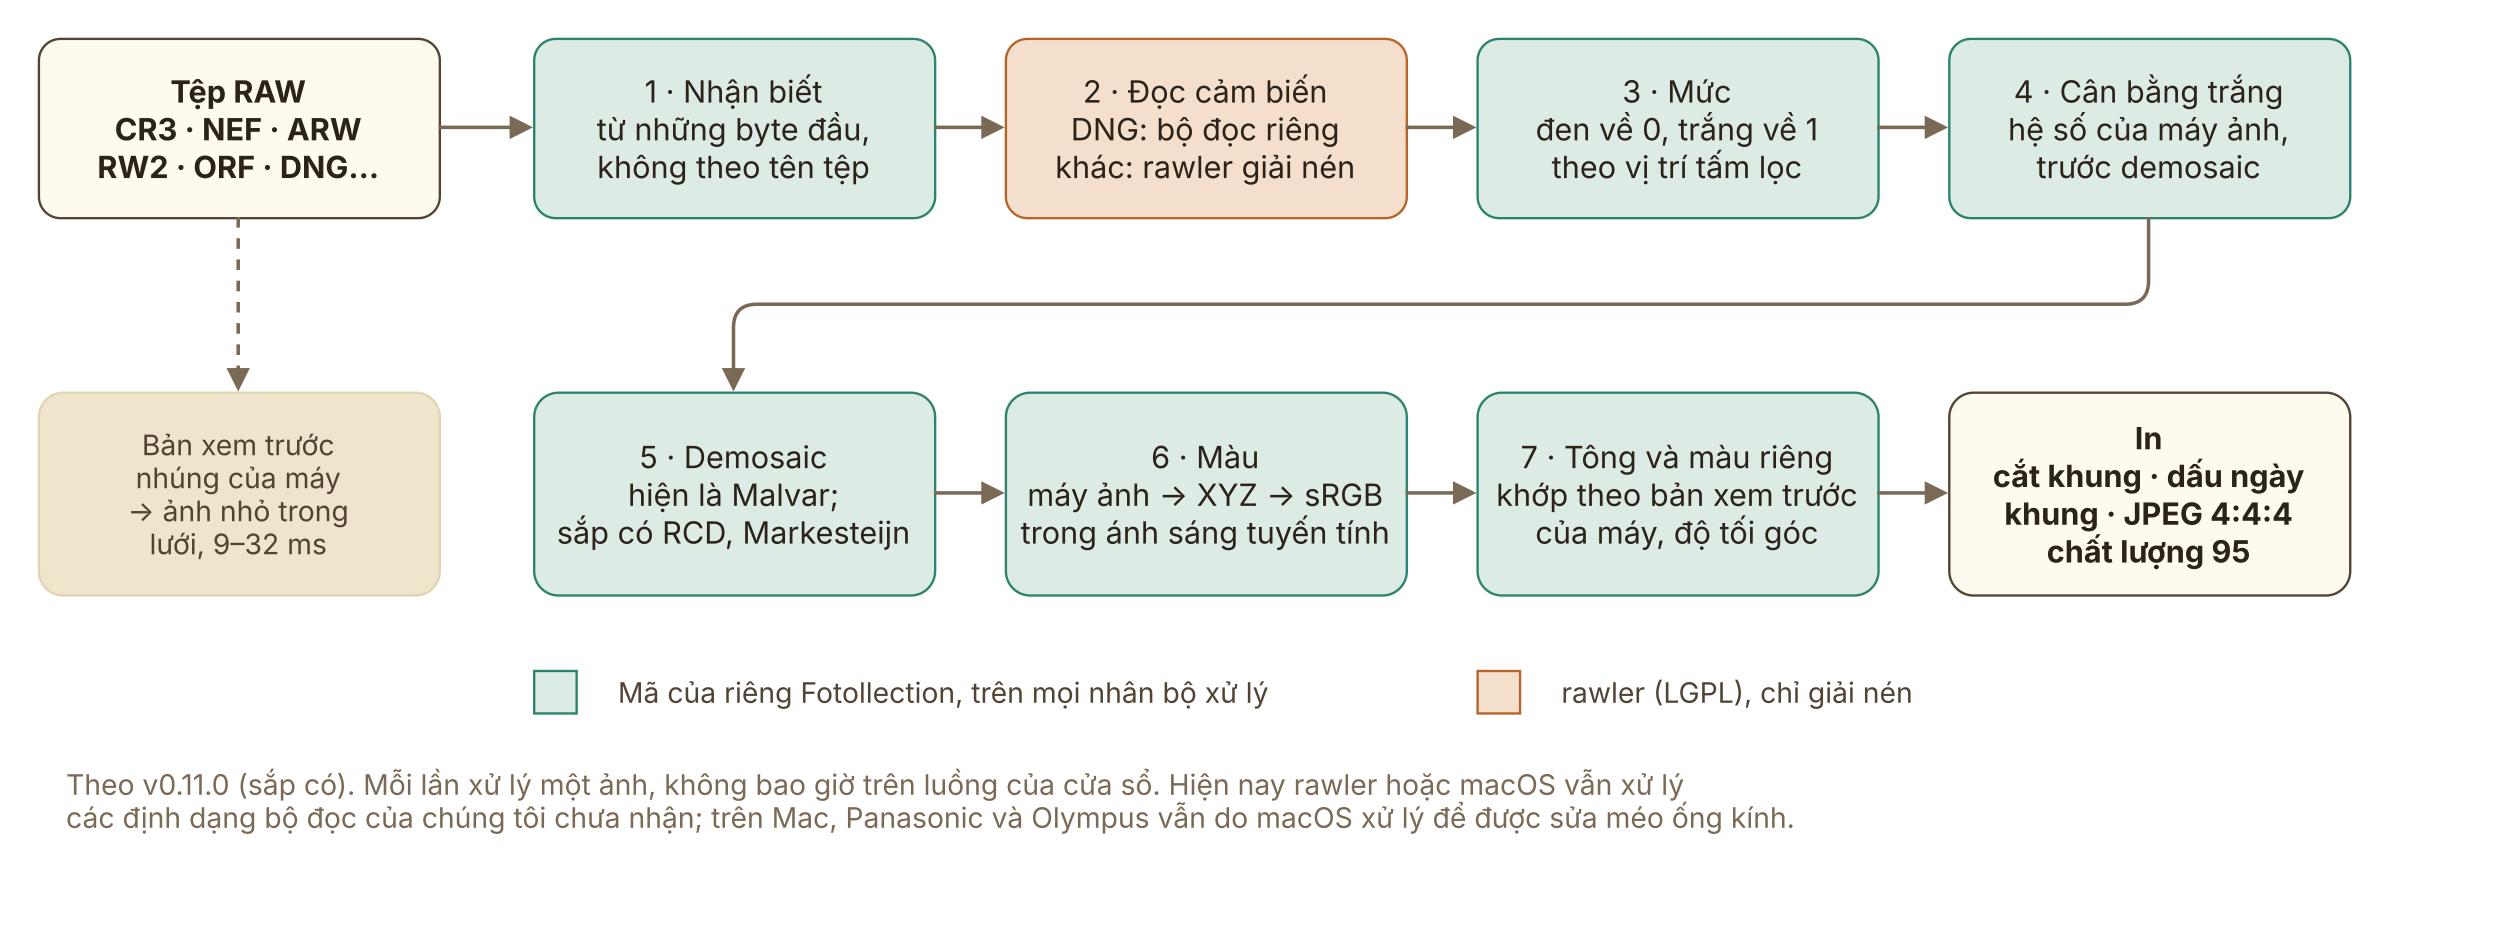
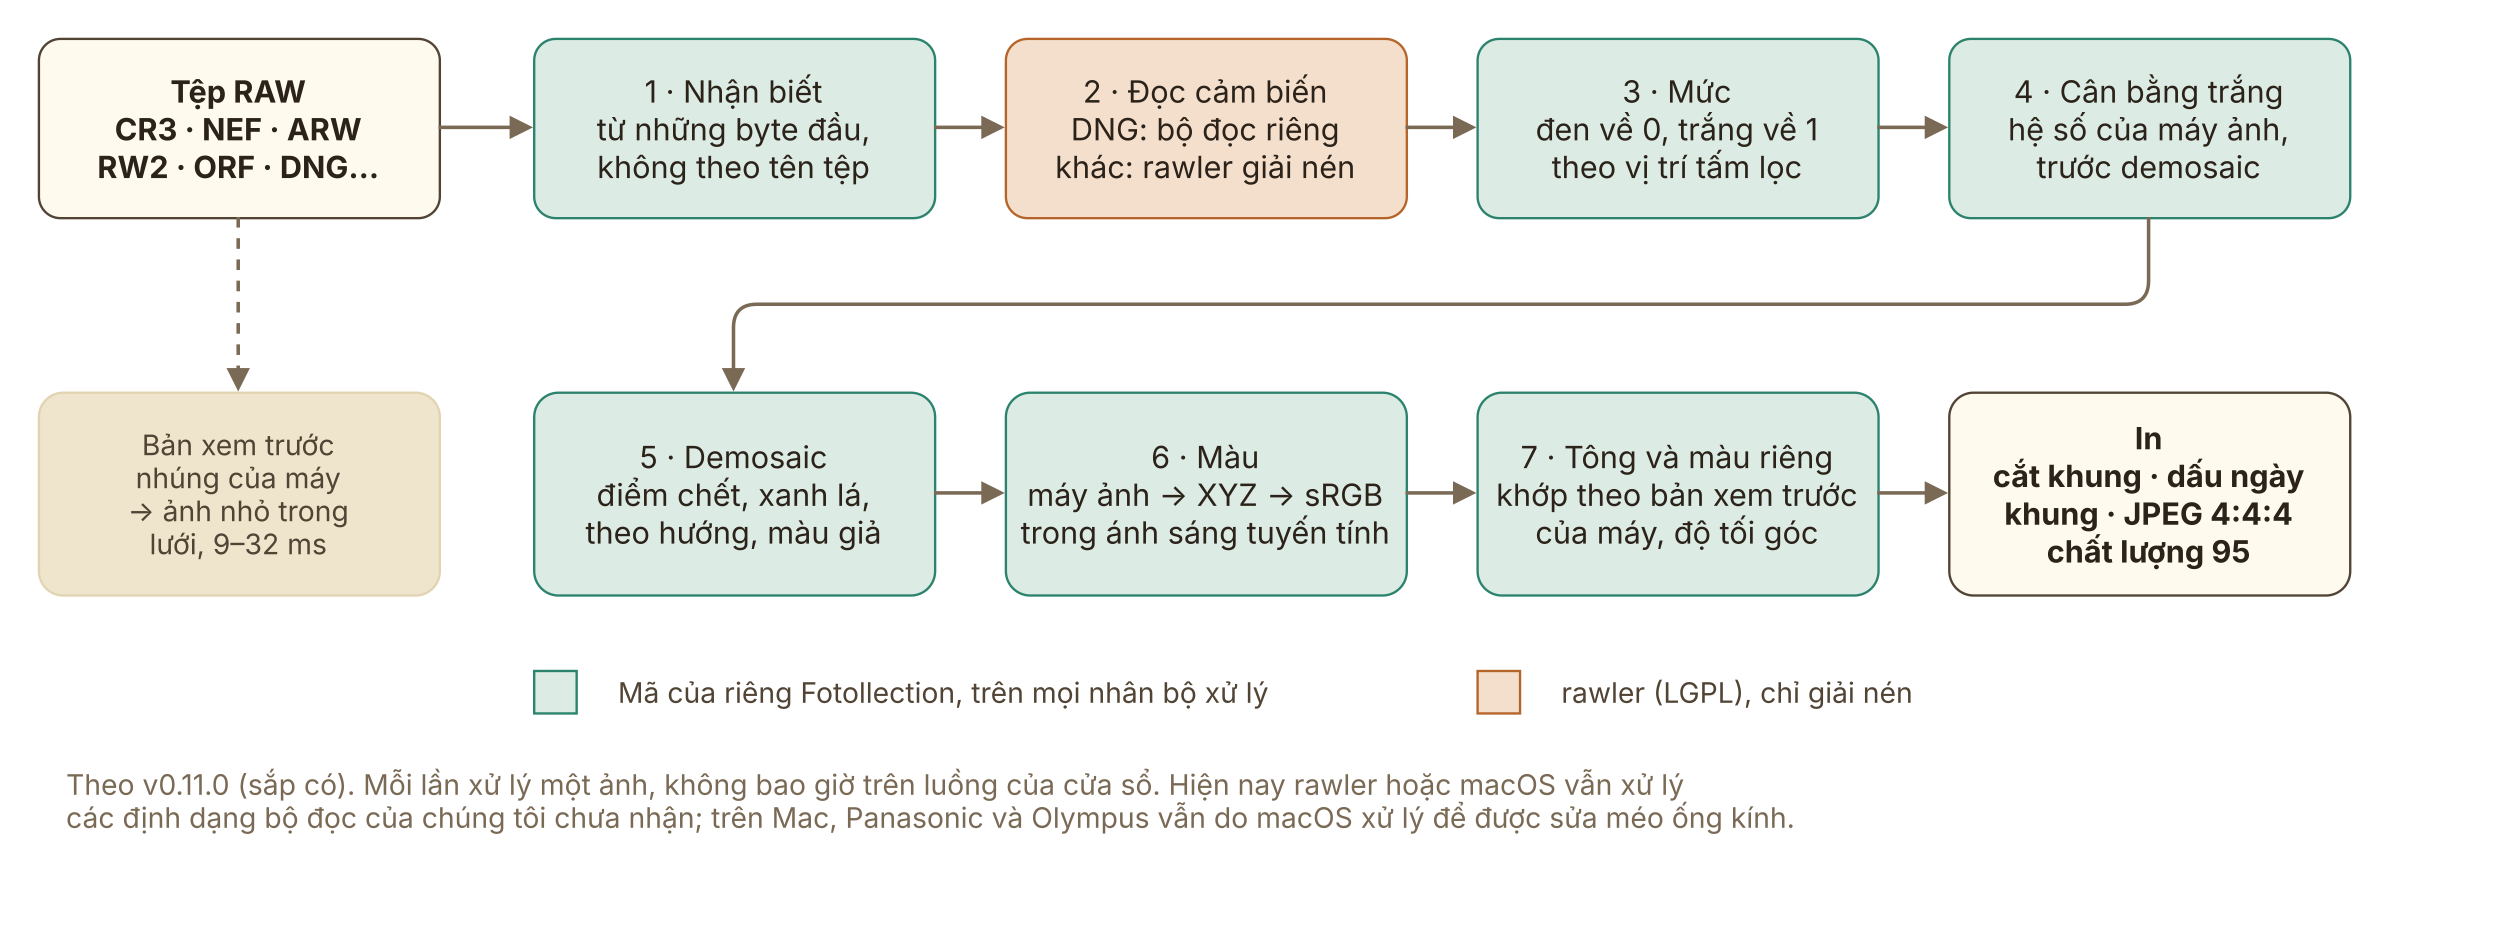
<svg xmlns="http://www.w3.org/2000/svg" role="img" aria-label="Một ảnh RAW, từ tệp tới ảnh in" style="background: transparent; background-color: transparent; " version="1.1" width="1060px" height="396px" viewBox="0 0 1060 396">
  <style>@media (prefers-color-scheme: dark){[fill="#fffaee"]{fill:#262019}[stroke="#fffaee"]{stroke:#262019}[fill="#efe5cc"]{fill:#211b15}[stroke="#efe5cc"]{stroke:#211b15}[fill="#2b2219"]{fill:#f3ead6}[stroke="#2b2219"]{stroke:#f3ead6}[fill="#514435"]{fill:#d8cab0}[stroke="#514435"]{stroke:#d8cab0}[fill="#7a6a55"]{fill:#a8977c}[stroke="#7a6a55"]{stroke:#a8977c}[fill="#e2d4b3"]{fill:#3b3127}[stroke="#e2d4b3"]{stroke:#3b3127}[fill="#2c836d"]{fill:#c98a52}[stroke="#2c836d"]{stroke:#c98a52}[fill="#dcebe3"]{fill:#3a2c1f}[stroke="#dcebe3"]{stroke:#3a2c1f}[fill="#b5652a"]{fill:#e3a067}[stroke="#b5652a"]{stroke:#e3a067}[fill="#f4dfcc"]{fill:#3a2a1c}[stroke="#f4dfcc"]{stroke:#3a2a1c}}</style>
  <defs />
  <g>
    <g data-cell-id="0">
      <g data-cell-id="1">
        <g data-cell-id="c3">
          <g transform="translate(0.5,0.5)">
            <rect x="16" y="16" width="170" height="76" rx="9.12" ry="9.12" fill="#fffaee" stroke="#514435" pointer-events="all" />
          </g>
          <g>
            <g fill="#2b2219" font-family="system-ui, -apple-system, 'Segoe UI', sans-serif" font-weight="bold" text-anchor="middle" font-size="13px">
              <text x="101" y="43.5">Tệp RAW</text>
              <text x="101" y="59.5">CR3 · NEF · ARW</text>
              <text x="101" y="75.5">RW2 · ORF · DNG…</text>
            </g>
          </g>
        </g>
        <g data-cell-id="c4">
          <g transform="translate(0.5,0.5)">
            <rect x="226" y="16" width="170" height="76" rx="9.12" ry="9.12" fill="#dcebe3" stroke="#2c836d" pointer-events="all" />
          </g>
          <g>
            <g fill="#2b2219" font-family="system-ui, -apple-system, 'Segoe UI', sans-serif" text-anchor="middle" font-size="13px">
              <text x="311" y="43.5">1 · Nhận biết</text>
              <text x="311" y="59.5">từ những byte đầu,</text>
              <text x="311" y="75.5">không theo tên tệp</text>
            </g>
          </g>
        </g>
        <g data-cell-id="c5">
          <g transform="translate(0.5,0.5)">
            <rect x="426" y="16" width="170" height="76" rx="9.12" ry="9.12" fill="#f4dfcc" stroke="#b5652a" pointer-events="all" />
          </g>
          <g>
            <g fill="#2b2219" font-family="system-ui, -apple-system, 'Segoe UI', sans-serif" text-anchor="middle" font-size="13px">
              <text x="511" y="43.5">2 · Đọc cảm biến</text>
              <text x="511" y="59.5">DNG: bộ đọc riêng</text>
              <text x="511" y="75.5">khác: rawler giải nén</text>
            </g>
          </g>
        </g>
        <g data-cell-id="c6">
          <g transform="translate(0.5,0.5)">
            <rect x="626" y="16" width="170" height="76" rx="9.12" ry="9.12" fill="#dcebe3" stroke="#2c836d" pointer-events="all" />
          </g>
          <g>
            <g fill="#2b2219" font-family="system-ui, -apple-system, 'Segoe UI', sans-serif" text-anchor="middle" font-size="13px">
              <text x="711" y="43.5">3 · Mức</text>
              <text x="711" y="59.5">đen về 0, trắng về 1</text>
              <text x="711" y="75.5">theo vị trí tấm lọc</text>
            </g>
          </g>
        </g>
        <g data-cell-id="c7">
          <g transform="translate(0.5,0.5)">
            <rect x="826" y="16" width="170" height="76" rx="9.12" ry="9.12" fill="#dcebe3" stroke="#2c836d" pointer-events="all" />
          </g>
          <g>
            <g fill="#2b2219" font-family="system-ui, -apple-system, 'Segoe UI', sans-serif" text-anchor="middle" font-size="13px">
              <text x="911" y="43.5">4 · Cân bằng trắng</text>
              <text x="911" y="59.5">hệ số của máy ảnh,</text>
              <text x="911" y="75.5">trước demosaic</text>
            </g>
          </g>
        </g>
        <g data-cell-id="c8">
          <g transform="translate(0.5,0.5)">
            <rect x="226" y="166" width="170" height="86" rx="10.32" ry="10.32" fill="#dcebe3" stroke="#2c836d" pointer-events="all" />
          </g>
          <g>
            <g fill="#2b2219" font-family="system-ui, -apple-system, 'Segoe UI', sans-serif" text-anchor="middle" font-size="13px">
              <text x="311" y="198.5">5 · Demosaic</text>
-               <text x="311" y="214.5">hiện là Malvar;</text>
-               <text x="311" y="230.5">sắp có RCD, Markesteijn</text>
+               <text x="311" y="214.5">điểm chết, xanh lá,</text>
+               <text x="311" y="230.5">theo hướng, màu giả</text>
            </g>
          </g>
        </g>
        <g data-cell-id="c9">
          <g transform="translate(0.5,0.5)">
            <rect x="426" y="166" width="170" height="86" rx="10.32" ry="10.32" fill="#dcebe3" stroke="#2c836d" pointer-events="all" />
          </g>
          <g>
            <g fill="#2b2219" font-family="system-ui, -apple-system, 'Segoe UI', sans-serif" text-anchor="middle" font-size="13px">
              <text x="511" y="198.5">6 · Màu</text>
              <text x="511" y="214.5">máy ảnh → XYZ → sRGB</text>
              <text x="511" y="230.5">trong ánh sáng tuyến tính</text>
            </g>
          </g>
        </g>
        <g data-cell-id="c10">
          <g transform="translate(0.5,0.5)">
            <rect x="626" y="166" width="170" height="86" rx="10.32" ry="10.32" fill="#dcebe3" stroke="#2c836d" pointer-events="all" />
          </g>
          <g>
            <g fill="#2b2219" font-family="system-ui, -apple-system, 'Segoe UI', sans-serif" text-anchor="middle" font-size="13px">
              <text x="711" y="198.5">7 · Tông và màu riêng</text>
              <text x="711" y="214.5">khớp theo bản xem trước</text>
              <text x="711" y="230.5">của máy, độ tối góc</text>
            </g>
          </g>
        </g>
        <g data-cell-id="c11">
          <g transform="translate(0.5,0.5)">
            <rect x="826" y="166" width="170" height="86" rx="10.32" ry="10.32" fill="#fffaee" stroke="#514435" pointer-events="all" />
          </g>
          <g>
            <g fill="#2b2219" font-family="system-ui, -apple-system, 'Segoe UI', sans-serif" font-weight="bold" text-anchor="middle" font-size="13px">
              <text x="911" y="190.5">In</text>
              <text x="911" y="206.5">cắt khung · dấu ngày</text>
              <text x="911" y="222.5">khung · JPEG 4:4:4</text>
              <text x="911" y="238.5">chất lượng 95</text>
            </g>
          </g>
        </g>
        <g data-cell-id="c12">
          <g>
            <path d="M 186 54 L 216.82 54" fill="none" stroke="#7a6a55" stroke-width="1.5" stroke-miterlimit="10" pointer-events="stroke" />
            <path d="M 224.32 54 L 216.82 57.75 L 216.82 50.25 Z" fill="#7a6a55" stroke="#7a6a55" stroke-width="1.5" stroke-miterlimit="10" pointer-events="all" />
          </g>
        </g>
        <g data-cell-id="c13">
          <g>
            <path d="M 396 54 L 416.82 54" fill="none" stroke="#7a6a55" stroke-width="1.5" stroke-miterlimit="10" pointer-events="stroke" />
            <path d="M 424.32 54 L 416.82 57.75 L 416.82 50.25 Z" fill="#7a6a55" stroke="#7a6a55" stroke-width="1.5" stroke-miterlimit="10" pointer-events="all" />
          </g>
        </g>
        <g data-cell-id="c14">
          <g>
            <path d="M 596 54 L 616.82 54" fill="none" stroke="#7a6a55" stroke-width="1.5" stroke-miterlimit="10" pointer-events="stroke" />
            <path d="M 624.32 54 L 616.82 57.75 L 616.82 50.25 Z" fill="#7a6a55" stroke="#7a6a55" stroke-width="1.5" stroke-miterlimit="10" pointer-events="all" />
          </g>
        </g>
        <g data-cell-id="c15">
          <g>
            <path d="M 796 54 L 816.82 54" fill="none" stroke="#7a6a55" stroke-width="1.5" stroke-miterlimit="10" pointer-events="stroke" />
            <path d="M 824.32 54 L 816.82 57.75 L 816.82 50.25 Z" fill="#7a6a55" stroke="#7a6a55" stroke-width="1.5" stroke-miterlimit="10" pointer-events="all" />
          </g>
        </g>
        <g data-cell-id="c16">
          <g>
            <path d="M 911 92 L 911 119 Q 911 129 901 129 L 321 129 Q 311 129 311 139 L 311 156.82" fill="none" stroke="#7a6a55" stroke-width="1.5" stroke-miterlimit="10" pointer-events="stroke" />
            <path d="M 311 164.32 L 307.25 156.82 L 314.75 156.82 Z" fill="#7a6a55" stroke="#7a6a55" stroke-width="1.5" stroke-miterlimit="10" pointer-events="all" />
          </g>
        </g>
        <g data-cell-id="c17">
          <g>
            <path d="M 396 209 L 416.82 209" fill="none" stroke="#7a6a55" stroke-width="1.5" stroke-miterlimit="10" pointer-events="stroke" />
            <path d="M 424.32 209 L 416.82 212.75 L 416.82 205.25 Z" fill="#7a6a55" stroke="#7a6a55" stroke-width="1.5" stroke-miterlimit="10" pointer-events="all" />
          </g>
        </g>
        <g data-cell-id="c18">
          <g>
            <path d="M 596 209 L 616.82 209" fill="none" stroke="#7a6a55" stroke-width="1.5" stroke-miterlimit="10" pointer-events="stroke" />
            <path d="M 624.32 209 L 616.82 212.75 L 616.82 205.25 Z" fill="#7a6a55" stroke="#7a6a55" stroke-width="1.5" stroke-miterlimit="10" pointer-events="all" />
          </g>
        </g>
        <g data-cell-id="c19">
          <g>
            <path d="M 796 209 L 816.82 209" fill="none" stroke="#7a6a55" stroke-width="1.5" stroke-miterlimit="10" pointer-events="stroke" />
            <path d="M 824.32 209 L 816.82 212.75 L 816.82 205.25 Z" fill="#7a6a55" stroke="#7a6a55" stroke-width="1.5" stroke-miterlimit="10" pointer-events="all" />
          </g>
        </g>
        <g data-cell-id="c20">
          <g transform="translate(0.5,0.5)">
            <rect x="16" y="166" width="170" height="86" rx="10.32" ry="10.32" fill="#efe5cc" stroke="#e2d4b3" pointer-events="all" />
          </g>
          <g>
            <g fill="#514435" font-family="system-ui, -apple-system, 'Segoe UI', sans-serif" text-anchor="middle" font-size="12px">
              <text x="101" y="193">Bản xem trước</text>
              <text x="101" y="207">nhúng của máy</text>
              <text x="101" y="221">→ ảnh nhỏ trong</text>
              <text x="101" y="235">lưới, 9–32 ms</text>
            </g>
          </g>
        </g>
        <g data-cell-id="c21">
          <g>
            <path d="M 101 92 L 101 156.82" fill="none" stroke="#7a6a55" stroke-width="1.5" stroke-miterlimit="10" stroke-dasharray="4.5 4.5" pointer-events="stroke" />
            <path d="M 101 164.32 L 97.25 156.82 L 104.75 156.82 Z" fill="#7a6a55" stroke="#7a6a55" stroke-width="1.5" stroke-miterlimit="10" pointer-events="all" />
          </g>
        </g>
        <g data-cell-id="c22">
          <g transform="translate(0.5,0.5)">
            <rect x="226" y="284" width="18" height="18" fill="#dcebe3" stroke="#2c836d" pointer-events="all" />
          </g>
        </g>
        <g data-cell-id="c23">
          <g>
            <rect x="250" y="278" width="330" height="30" rx="3.6" ry="3.6" fill="none" stroke="none" pointer-events="all" />
          </g>
          <g>
            <g fill="#514435" font-family="system-ui, -apple-system, 'Segoe UI', sans-serif" text-anchor="start" font-size="12px">
              <text x="262" y="298">Mã của riêng Fotollection, trên mọi nhân bộ xử lý</text>
            </g>
          </g>
        </g>
        <g data-cell-id="c24">
          <g transform="translate(0.5,0.5)">
            <rect x="626" y="284" width="18" height="18" fill="#f4dfcc" stroke="#b5652a" pointer-events="all" />
          </g>
        </g>
        <g data-cell-id="c25">
          <g>
            <rect x="650" y="278" width="330" height="30" rx="3.6" ry="3.6" fill="none" stroke="none" pointer-events="all" />
          </g>
          <g>
            <g fill="#514435" font-family="system-ui, -apple-system, 'Segoe UI', sans-serif" text-anchor="start" font-size="12px">
              <text x="662" y="298">rawler (LGPL), chỉ giải nén</text>
            </g>
          </g>
        </g>
        <g data-cell-id="c26">
          <g>
            <rect x="16" y="316" width="1010" height="46" rx="5.52" ry="5.52" fill="none" stroke="none" pointer-events="all" />
          </g>
          <g>
            <g fill="#7a6a55" font-family="system-ui, -apple-system, 'Segoe UI', sans-serif" text-anchor="start" font-size="12px">
              <text x="28" y="337">Theo v0.11.0 (sắp có). Mỗi lần xử lý một ảnh, không bao giờ trên luồng của cửa sổ. Hiện nay rawler hoặc macOS vẫn xử lý</text>
              <text x="28" y="351">các định dạng bộ đọc của chúng tôi chưa nhận; trên Mac, Panasonic và Olympus vẫn do macOS xử lý để được sửa méo ống kính.</text>
            </g>
          </g>
        </g>
      </g>
    </g>
  </g>
</svg>
